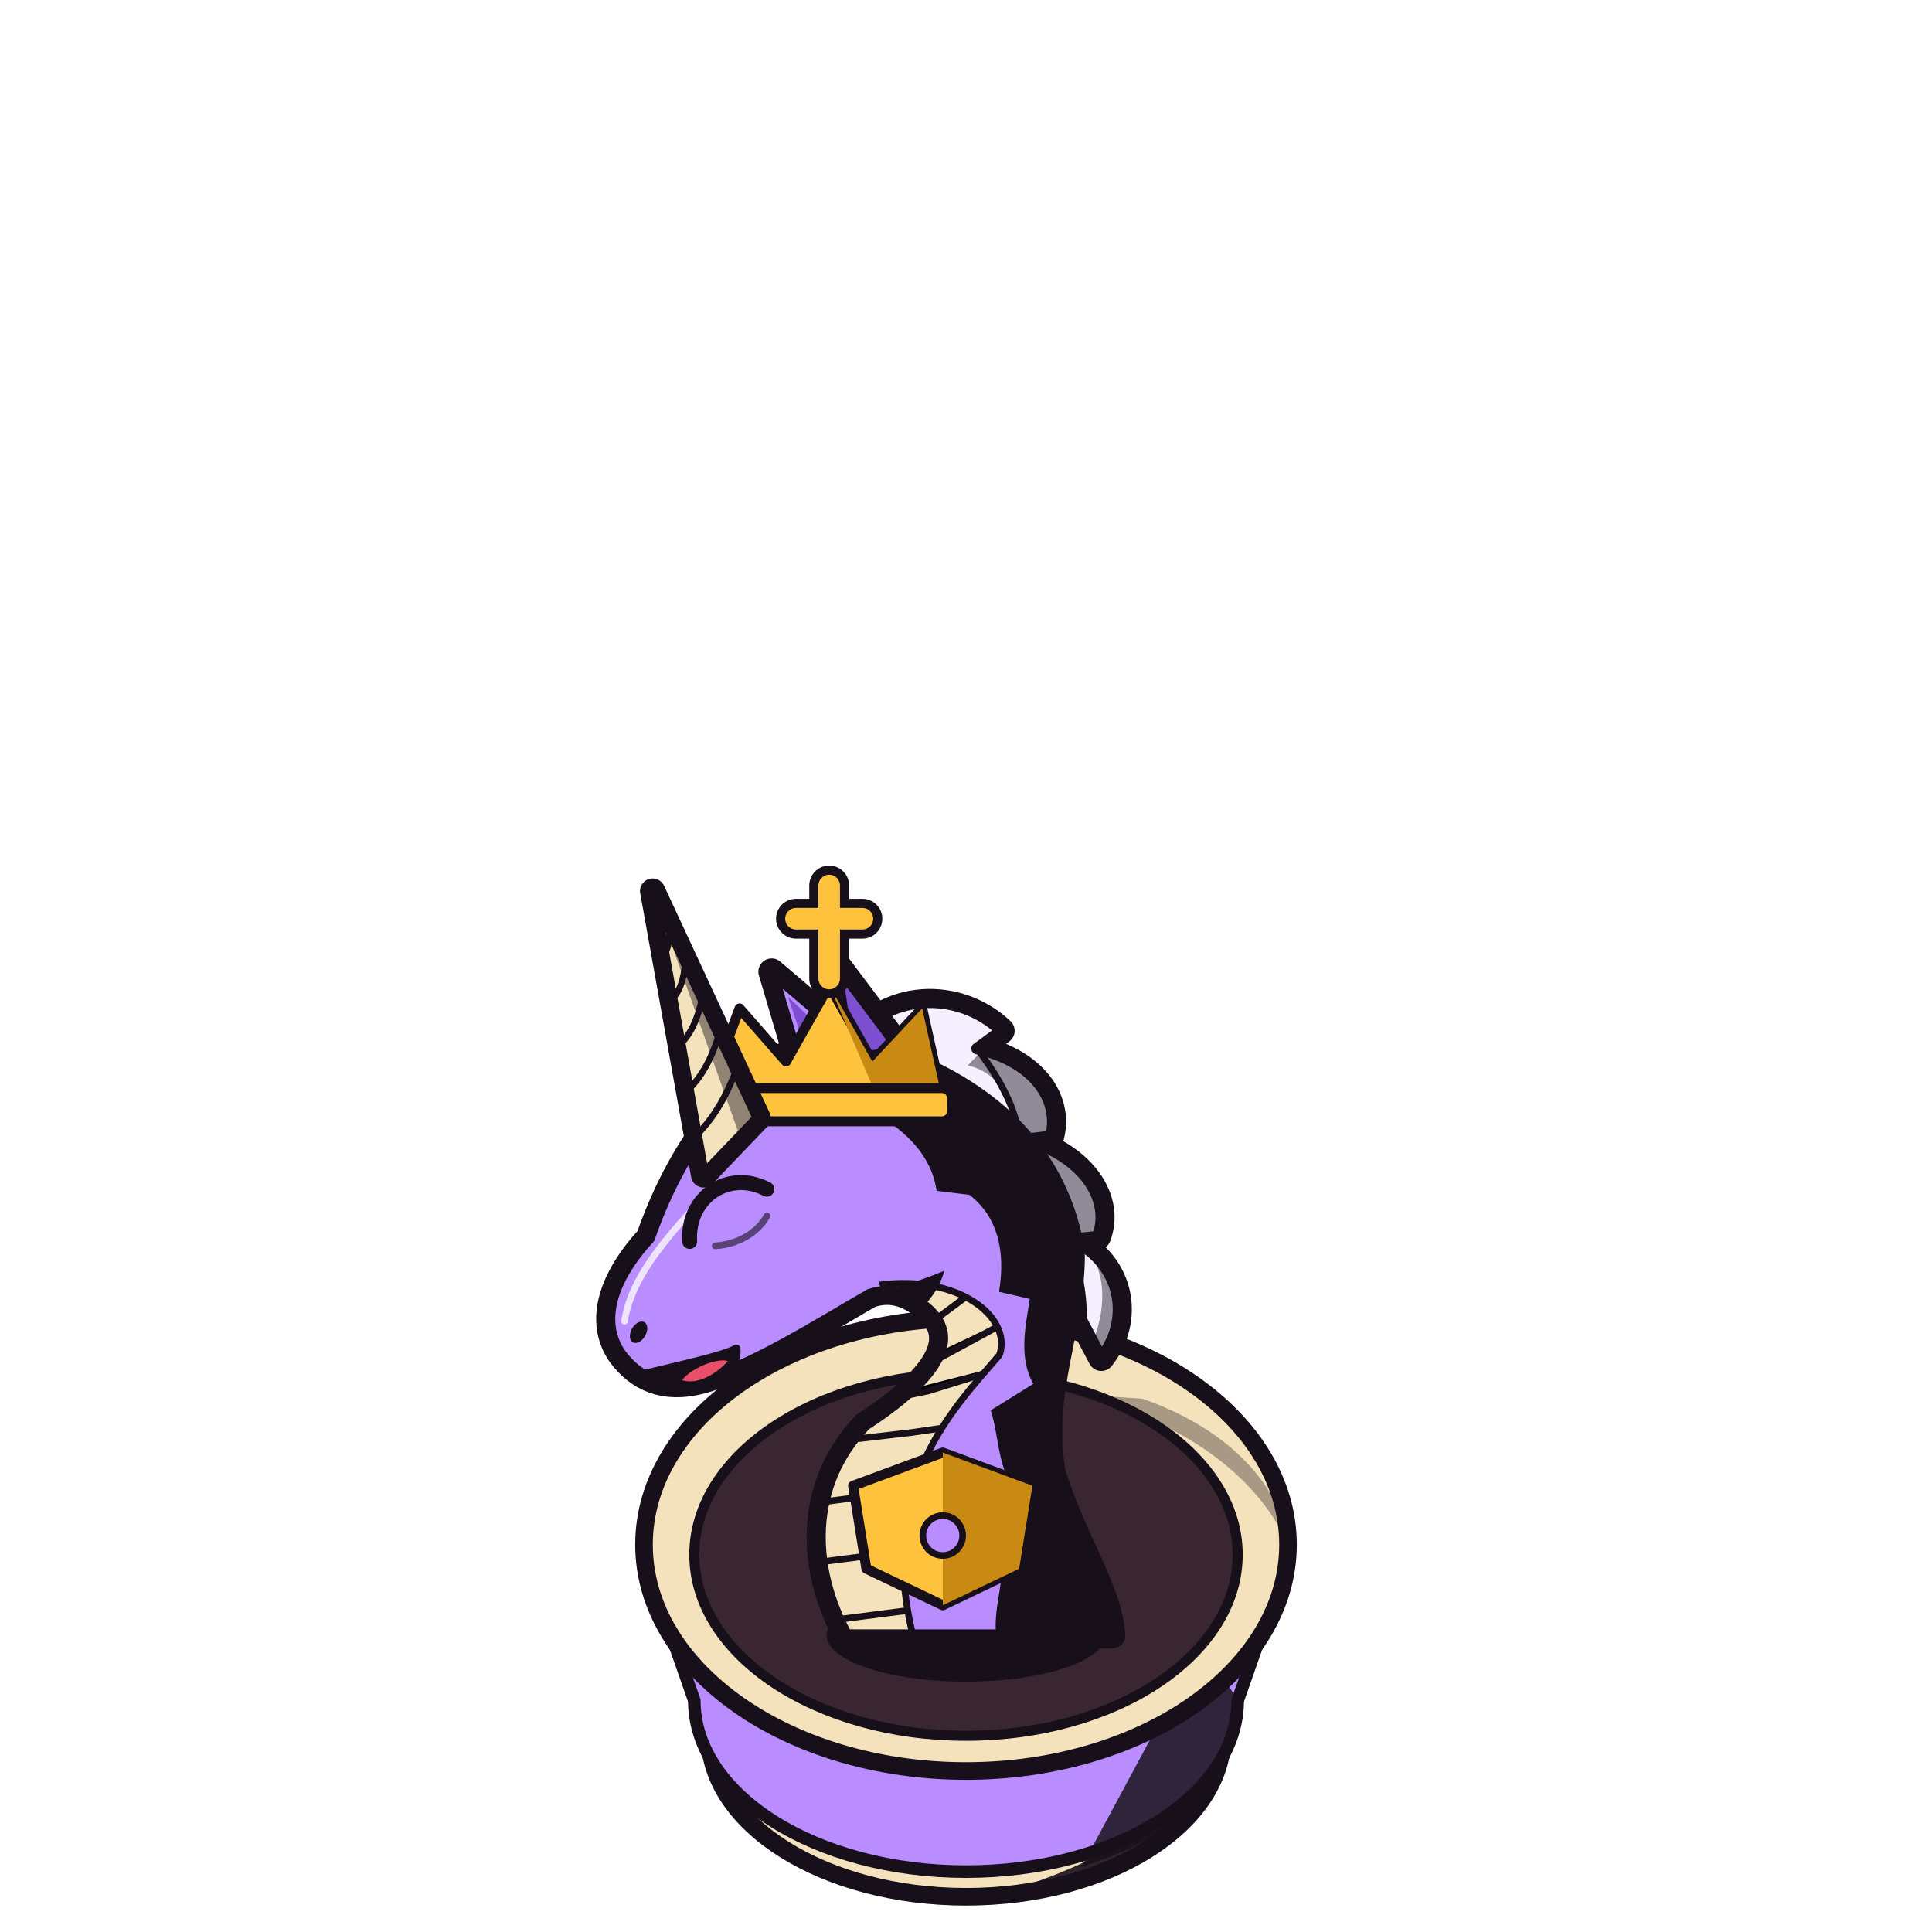
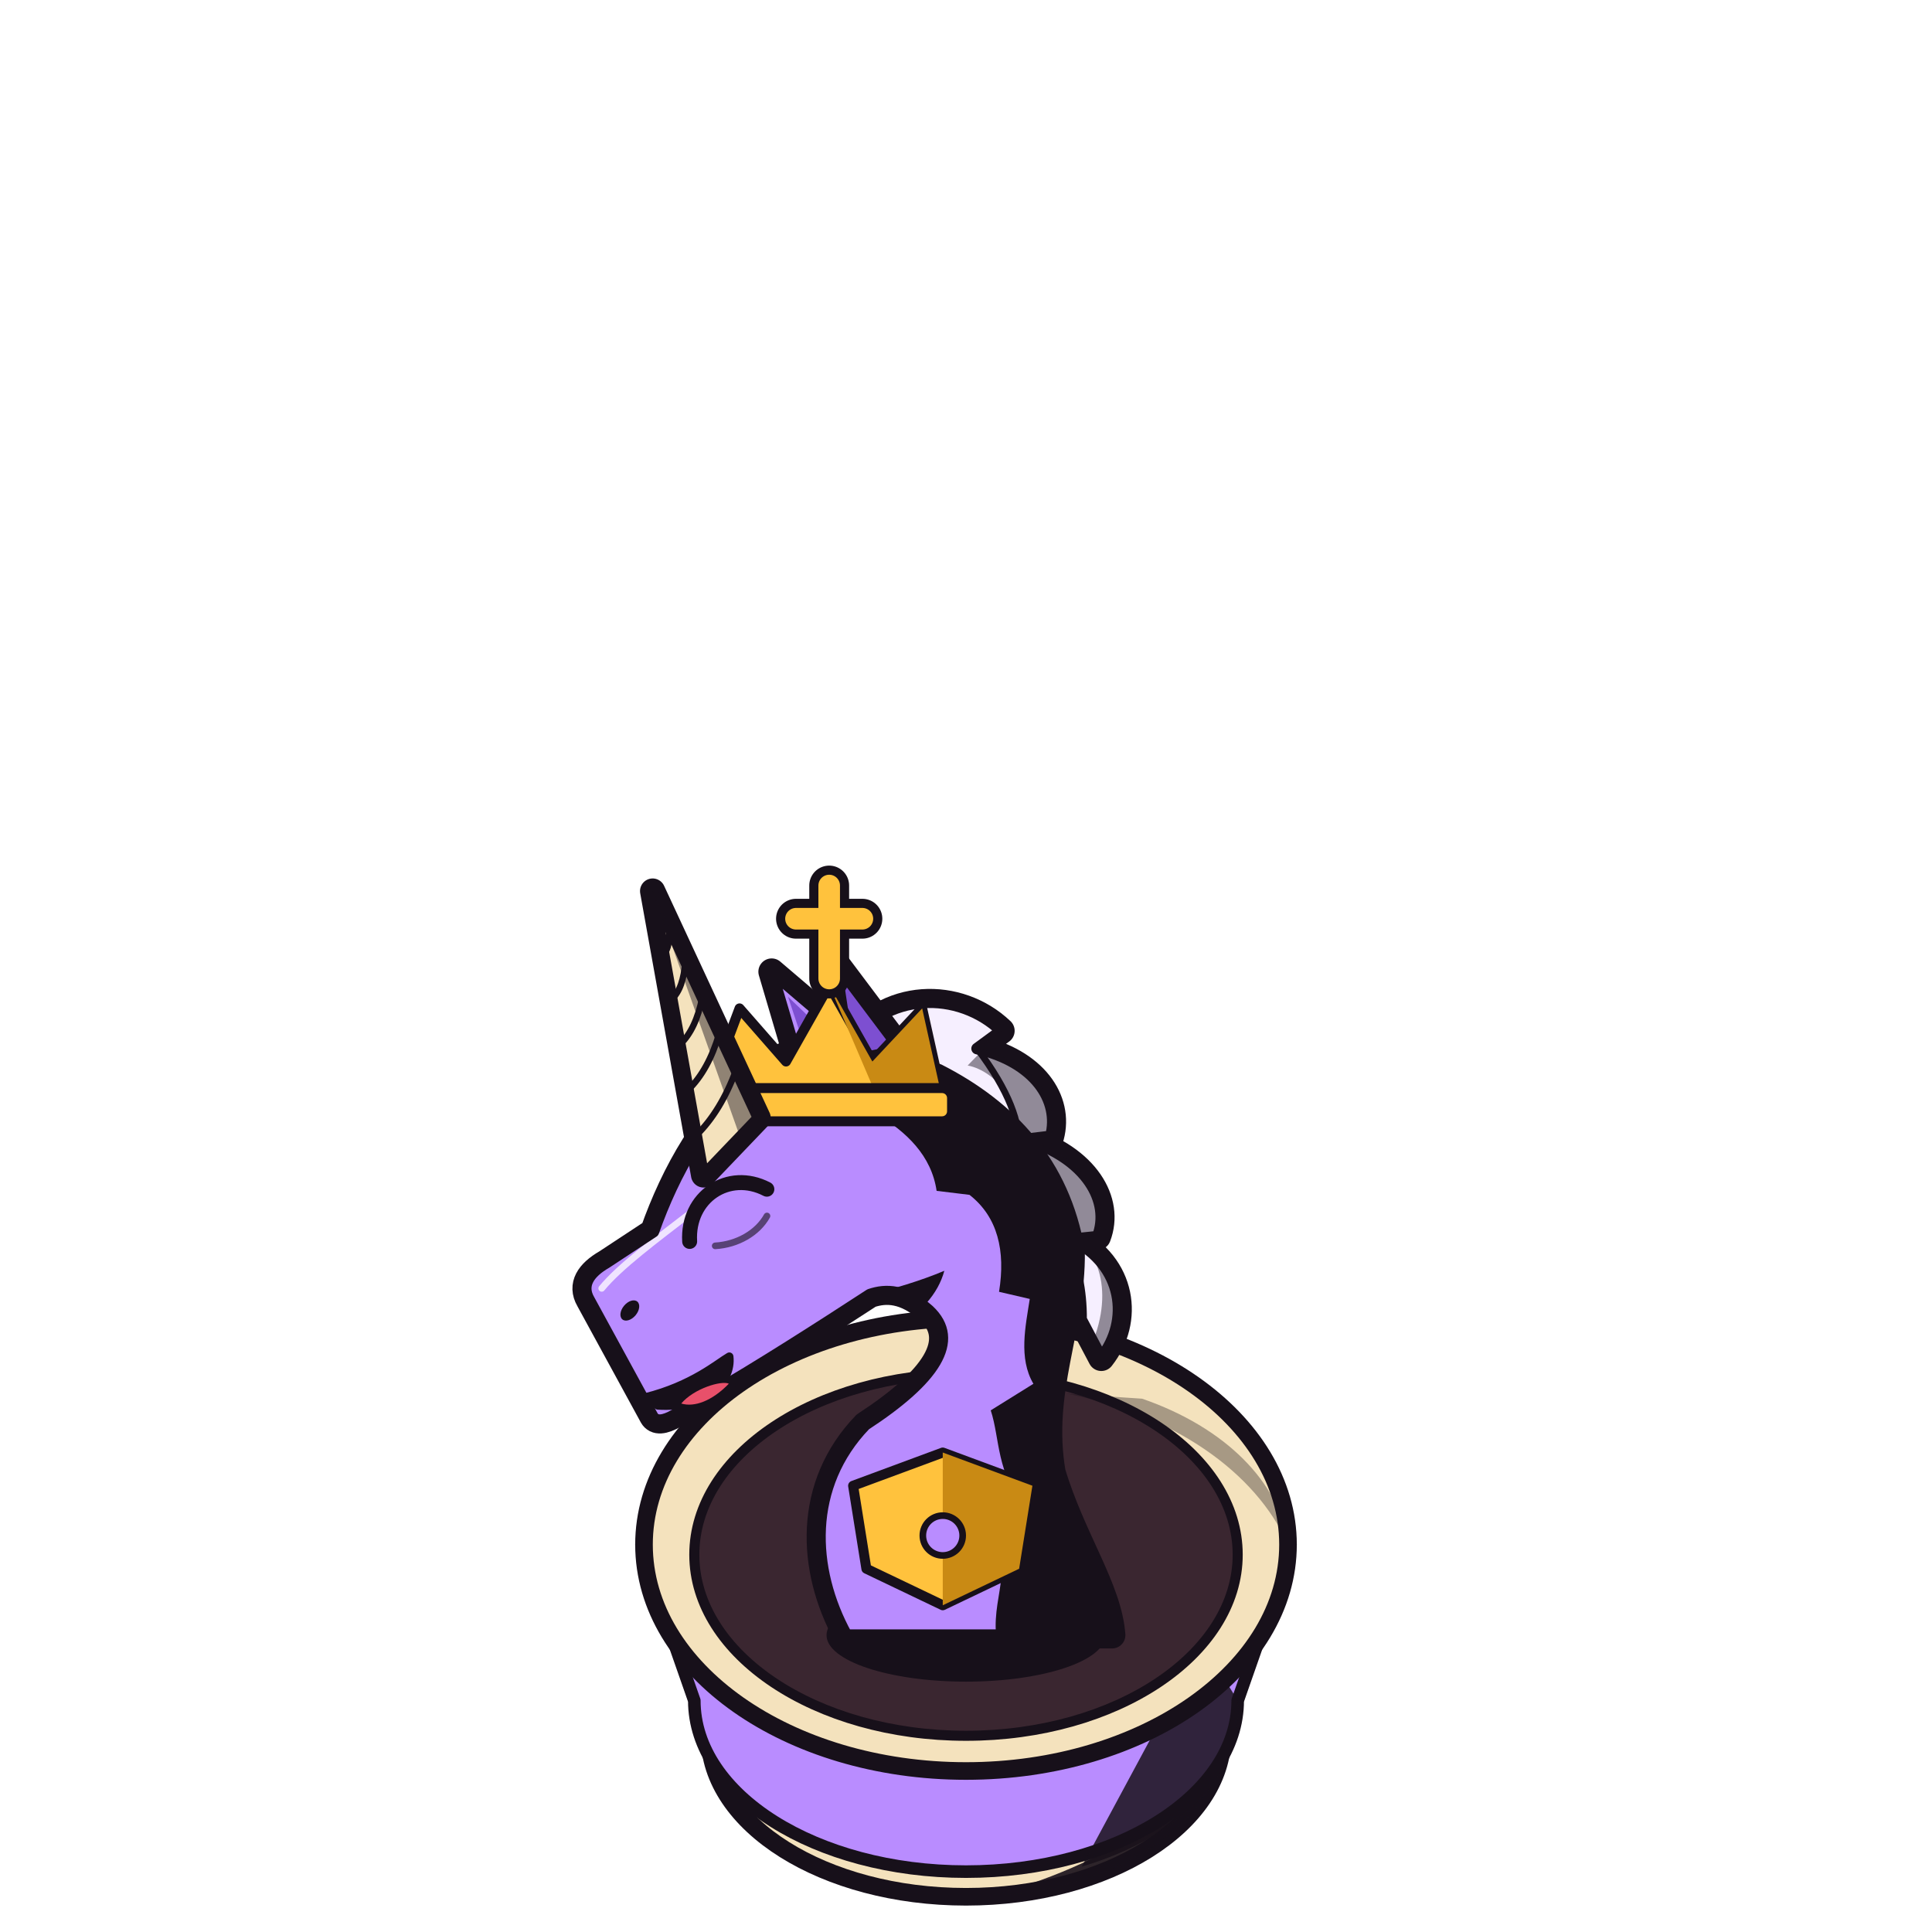
<svg xmlns="http://www.w3.org/2000/svg" viewBox="0 0 768 768" width="768" height="768">
  <path d="M256,614 L282,690 A102,64 0 0 0 486,690 L512,614 Z" fill="#f4e2bd" stroke="#17101a" stroke-width="7" stroke-linejoin="round" />
  <path d="M498,614 L486,690 A102,64 0 0 1 392,754 C440,742 478,716 486,690 Z" fill="#17101a" opacity=".9" />
  <path d="M262,636 L276,676 A108,68 0 0 0 492,676 L506,636 A128,90 0 0 1 262,636 Z" fill="#b98cff" stroke="#17101a" stroke-width="5" stroke-linejoin="round" />
  <path d="M470,640 L492,676 A108,68 0 0 1 430,742 L458,690 Z" fill="#17101a" opacity=".85" />
  <ellipse cx="384" cy="614" rx="128" ry="90" fill="#f4e2bd" stroke="#17101a" stroke-width="7" />
  <ellipse cx="384" cy="618" rx="108" ry="72" fill="#3a2630" stroke="#17101a" stroke-width="4" />
  <path d="M424,554 A128,90 0 0 1 512,614 A108,72 0 0 0 454,556 Z" fill="#17101a" opacity=".35" />
  <g transform="translate(384 650) scale(0.66) translate(-384 -650)">
    <ellipse cx="384" cy="650" rx="84" ry="28" fill="#17101a" />
    <path d="M311.8,296.1 C335.7,261.5 379.6,261.6 405.3,286.0 L390.7,296.7 C425.2,304.5 440.9,327.8 435.1,349.6 L420.0,351.4 C456.5,362.7 471.5,388.7 463.3,410.0 L447.9,411.6 C479.0,427.3 483.1,460.6 465.5,482.9 L453.3,459.8 C453.5,425.0 439.8,397.7 416.1,376.8 C390.9,345.1 360.5,316.5 311.8,296.1 Z" fill="none" stroke="#17101a" stroke-width="16" stroke-linejoin="round" />
    <path d="M311.8,296.1 C335.7,261.5 379.6,261.6 405.3,286.0 L390.7,296.7 C425.2,304.5 440.9,327.8 435.1,349.6 L420.0,351.4 C456.5,362.7 471.5,388.7 463.3,410.0 L447.9,411.6 C479.0,427.3 483.1,460.6 465.5,482.9 L453.3,459.8 C453.5,425.0 439.8,397.7 416.1,376.8 C390.9,345.1 360.5,316.5 311.8,296.1 Z" fill="#f6efff" stroke="#17101a" stroke-width="7" stroke-linejoin="round" />
    <path d="M390.7,296.7 C410.2,322.5 416.7,341.8 415.8,356.2 M420.0,351.4 C439.4,377.1 446.0,396.5 447.2,414.3" fill="none" stroke="#17101a" stroke-width="4" />
    <path d="M405.3,286.0 L390.7,296.7 C425.2,304.5 440.9,327.8 435.1,349.6 L420.0,351.4 C456.5,362.7 471.5,388.7 463.3,410.0 L447.9,411.6 C479.0,427.3 483.1,460.6 465.5,482.9 L462.0,468.9 C473.5,435.0 458.7,410.2 441.3,408.4 C448.6,381.1 433.2,362.3 416.0,360.6 C421.6,334.3 403.2,310.3 385.0,306.9 Z" fill="#17101a" opacity=".45" />
    <clipPath id="c6">
-       <path d="M175.9,480.8 C162.2,461.0 170.5,435.4 193.2,410.7 C206.2,373.2 228.1,335.2 259.8,310.0 C283.8,291.5 312.3,288.9 335.7,305.4 L365.7,313.5 C408.2,335.1 438.9,368.2 447.6,418.8 C448.1,466.0 427.6,502.3 436.0,552.0 C448.0,592.0 470.0,622.0 472.0,650.0 L312.0,650.0 C290.0,610.0 288.0,560.0 323.3,523.3 C365.1,496.0 380.9,472.5 361.6,454.4 C347.4,441.8 335.8,441.6 326.1,444.9 C294.9,462.9 254.4,488.6 224.4,496.7 C202.3,502.5 186.7,495.4 175.9,480.8 Z" />
+       <path d="M195.2,518.1 L156.9,447.9 C151.9,439.2 156.9,431.7 167.3,425.7 L195.7,407.0 C208.0,372.2 228.1,335.2 259.8,310.0 C283.8,291.5 312.3,288.9 335.7,305.4 L365.7,313.5 C408.2,335.1 438.9,368.2 447.6,418.8 C448.1,466.0 427.6,502.3 436.0,552.0 C448.0,592.0 470.0,622.0 472.0,650.0 L312.0,650.0 C290.0,610.0 288.0,560.0 323.3,523.3 C365.1,496.0 380.9,472.5 361.6,454.4 C347.4,441.8 335.8,441.6 326.1,444.9 C295.9,464.6 258.8,488.3 229.4,505.3 L208.6,517.3 C201.7,521.3 197.2,521.6 195.2,518.1 Z" />
    </clipPath>
-     <path d="M175.9,480.8 C162.2,461.0 170.5,435.4 193.2,410.7 C206.2,373.2 228.1,335.2 259.8,310.0 C283.8,291.5 312.3,288.9 335.7,305.4 L365.7,313.5 C408.2,335.1 438.9,368.2 447.6,418.8 C448.1,466.0 427.6,502.3 436.0,552.0 C448.0,592.0 470.0,622.0 472.0,650.0 L312.0,650.0 C290.0,610.0 288.0,560.0 323.3,523.3 C365.1,496.0 380.9,472.5 361.6,454.4 C347.4,441.8 335.8,441.6 326.1,444.9 C294.9,462.9 254.4,488.6 224.4,496.7 C202.3,502.5 186.7,495.4 175.9,480.8 Z" fill="none" stroke="#17101a" stroke-width="16" stroke-linejoin="round" />
-     <path d="M175.9,480.8 C162.2,461.0 170.5,435.4 193.2,410.7 C206.2,373.2 228.1,335.2 259.8,310.0 C283.8,291.5 312.3,288.9 335.7,305.4 L365.7,313.5 C408.2,335.1 438.9,368.2 447.6,418.8 C448.1,466.0 427.6,502.3 436.0,552.0 C448.0,592.0 470.0,622.0 472.0,650.0 L312.0,650.0 C290.0,610.0 288.0,560.0 323.3,523.3 C365.1,496.0 380.9,472.5 361.6,454.4 C347.4,441.8 335.8,441.6 326.1,444.9 C294.9,462.9 254.4,488.6 224.4,496.7 C202.3,502.5 186.7,495.4 175.9,480.8 Z" fill="#b98cff" />
+     <path d="M195.2,518.1 L156.9,447.9 C151.9,439.2 156.9,431.7 167.3,425.7 L195.7,407.0 C208.0,372.2 228.1,335.2 259.8,310.0 C283.8,291.5 312.3,288.9 335.7,305.4 L365.7,313.5 C408.2,335.1 438.9,368.2 447.6,418.8 C448.1,466.0 427.6,502.3 436.0,552.0 C448.0,592.0 470.0,622.0 472.0,650.0 L312.0,650.0 C290.0,610.0 288.0,560.0 323.3,523.3 C365.1,496.0 380.9,472.5 361.6,454.4 C347.4,441.8 335.8,441.6 326.1,444.9 C295.9,464.6 258.8,488.3 229.4,505.3 L208.6,517.3 C201.7,521.3 197.2,521.6 195.2,518.1 Z" fill="none" stroke="#17101a" stroke-width="16" stroke-linejoin="round" />
+     <path d="M195.2,518.1 L156.9,447.9 C151.9,439.2 156.9,431.7 167.3,425.7 L195.7,407.0 C208.0,372.2 228.1,335.2 259.8,310.0 C283.8,291.5 312.3,288.9 335.7,305.4 L365.7,313.5 C408.2,335.1 438.9,368.2 447.6,418.8 C448.1,466.0 427.6,502.3 436.0,552.0 C448.0,592.0 470.0,622.0 472.0,650.0 L312.0,650.0 C290.0,610.0 288.0,560.0 323.3,523.3 C365.1,496.0 380.9,472.5 361.6,454.4 C347.4,441.8 335.8,441.6 326.1,444.9 C295.9,464.6 258.8,488.3 229.4,505.3 L208.6,517.3 C201.7,521.3 197.2,521.6 195.2,518.1 Z" fill="#b98cff" />
    <g clip-path="url(#c6)">
-       <clipPath id="c6b">
-         <path d="M312.0,650.0 C290.0,610.0 288.0,560.0 323.3,523.3 C365.1,496.0 380.9,472.5 361.6,454.4 C347.4,441.8 335.8,441.6 326.1,444.9 L332.0,439.1 C379.1,432.7 411.8,458.2 404.2,481.2 C375.6,514.5 330.0,560.0 352.0,650.0 Z" />
-       </clipPath>
-       <path d="M312.0,650.0 C290.0,610.0 288.0,560.0 323.3,523.3 C365.1,496.0 380.9,472.5 361.6,454.4 C347.4,441.8 335.8,441.6 326.1,444.9 L332.0,439.1 C379.1,432.7 411.8,458.2 404.2,481.2 C375.6,514.5 330.0,560.0 352.0,650.0 Z" fill="#f4e2bd" />
-       <g clip-path="url(#c6b)" stroke="#17101a" stroke-width="4">
-         <path d="M297.3,506.3 L355.5,467.4 L411.9,425.4" />
-         <path d="M298.0,512.4 L364.0,485.4 L426.4,451.5" />
-         <path d="M289.2,517.5 L361.0,503.0 L431.0,481.3" />
-         <path d="M280.2,536.2 L351.6,527.9 L423.8,517.3" />
-         <path d="M280.0,572.0 L350.0,563.0 L420.0,554.0" />
-         <path d="M280.0,608.0 L350.0,599.0 L420.0,590.0" />
-         <path d="M280.0,644.0 L350.0,635.0 L420.0,626.0" />
-       </g>
-       <path d="M332.0,439.1 C379.1,432.7 411.8,458.2 404.2,481.2 C375.6,514.5 330.0,560.0 352.0,650.0" fill="none" stroke="#17101a" stroke-width="4" />
      <path d="M276.3,286.6 L404.5,212.6 L448.5,288.8 L488.5,358.1 L527.7,451.3 L520.0,560.0 L520.0,660.0 L404.0,660.0 C396.0,632.0 414.0,612.0 400.0,592.0 L420.0,574.0 C402.0,552.0 404.6,532.0 398.9,514.6 L424.6,498.6 C415.5,483.2 419.9,463.8 422.4,447.5 L403.9,443.2 C407.9,418.5 403.1,398.1 386.1,384.8 L366.3,382.4 C363.2,361.1 348.0,346.8 330.3,336.2 C326.5,317.6 298.7,301.4 276.3,286.6 Z" fill="#17101a" />
      <g transform="translate(44 0) rotate(-30 404 520)">
-         <path d="M336,394 C300,394 252,396 222,388 C240,404 290,414 336,418 C356,420 372,414 382,404 C366,402 350,398 336,394 Z" fill="#17101a" />
-         <path d="M200,334 C216,314 244,304 276,294" fill="none" stroke="#efe4ff" stroke-width="4" stroke-linecap="round" />
+         <path d="M336,394 C300,396 256,398 222,398 C246,408 290,414 336,418 C356,420 372,414 382,404 C366,402 350,398 336,394 Z" fill="#17101a" />
+         <path d="M198,310 C214,304 240,301 270,297" fill="none" stroke="#efe4ff" stroke-width="4" stroke-linecap="round" />
      </g>
    </g>
-     <path d="M175.9,480.8 C162.2,461.0 170.5,435.4 193.2,410.7 C206.2,373.2 228.1,335.2 259.8,310.0 C283.8,291.5 312.3,288.9 335.7,305.4 L365.7,313.5 C408.2,335.1 438.9,368.2 447.6,418.8 C448.1,466.0 427.6,502.3 436.0,552.0 C448.0,592.0 470.0,622.0 472.0,650.0 L312.0,650.0 C290.0,610.0 288.0,560.0 323.3,523.3 C365.1,496.0 380.9,472.5 361.6,454.4 C347.4,441.8 335.8,441.6 326.1,444.9 C294.9,462.9 254.4,488.6 224.4,496.7 C202.3,502.5 186.7,495.4 175.9,480.8 Z" fill="none" stroke="#17101a" stroke-width="7" stroke-linejoin="round" />
+     <path d="M195.2,518.1 L156.9,447.9 C151.9,439.2 156.9,431.7 167.3,425.7 L195.7,407.0 C208.0,372.2 228.1,335.2 259.8,310.0 C283.8,291.5 312.3,288.9 335.7,305.4 L365.7,313.5 C408.2,335.1 438.9,368.2 447.6,418.8 C448.1,466.0 427.6,502.3 436.0,552.0 C448.0,592.0 470.0,622.0 472.0,650.0 L312.0,650.0 C290.0,610.0 288.0,560.0 323.3,523.3 C365.1,496.0 380.9,472.5 361.6,454.4 C347.4,441.8 335.8,441.6 326.1,444.9 C295.9,464.6 258.8,488.3 229.4,505.3 L208.6,517.3 C201.7,521.3 197.2,521.6 195.2,518.1 Z" fill="none" stroke="#17101a" stroke-width="7" stroke-linejoin="round" />
    <g transform="translate(44 0) rotate(-30 404 520)">
      <g transform="translate(284,304)">
        <g transform="scale(1)">
          <path d="M-26,8 C-14,-16 16,-18 30,4" fill="none" stroke="#17101a" stroke-width="9" stroke-linecap="round" />
          <path d="M-14,18 C-2,24 12,24 22,18" fill="none" stroke="#17101a" stroke-width="4" stroke-linecap="round" opacity=".6" />
        </g>
      </g>
-       <ellipse cx="204" cy="344" rx="7" ry="4.5" fill="#17101a" transform="rotate(-30 204 344)" />
-       <path d="M196,368 C223,376 242,382 250,382 C244,396 223,392 200,376 Z" fill="#17101a" stroke="#17101a" stroke-width="5" stroke-linejoin="round" />
-       <path d="M212.2,382 C223,378 239.2,382 241.9,386 C228.4,390 217.6,388 212.2,382 Z" fill="#e8506a" />
+       <ellipse cx="206" cy="330" rx="7" ry="4.5" fill="#17101a" transform="rotate(-20 206 330)" />
+       <path d="M188,380 C216,388 236,384 244,384 C238,398 216,404 192,388 Z" fill="#17101a" stroke="#17101a" stroke-width="5" stroke-linejoin="round" />
+       <path d="M204.8,394 C216,390 232.8,394 235.6,398 C221.6,402 210.4,400 204.8,394 Z" fill="#e8506a" />
    </g>
    <g transform="translate(44 0) rotate(-30 404 520)">
      <path d="M368,254 L382,196 L404,258 Z" fill="none" stroke="#17101a" stroke-width="16" stroke-linejoin="round" />
      <path d="M368,254 L382,196 L404,258 Z" fill="#b98cff" stroke="#17101a" stroke-width="7" stroke-linejoin="round" />
      <path d="M376,248 L383,214 L394,252 Z" fill="#7d4fd1" />
      <path d="M396,266 L418,210 L426,276 Z" fill="none" stroke="#17101a" stroke-width="16" stroke-linejoin="round" />
      <path d="M396,266 L418,210 L426,276 Z" fill="#7d4fd1" stroke="#17101a" stroke-width="7" stroke-linejoin="round" />
    </g>
    <g transform="translate(-76.4 50.5)">
      <g transform="translate(6 8)">
        <path d="M300,262 L318,214 L346,246 L372,200 L398,246 L428,214 L440,268 Z" fill="#ffc23d" stroke="#17101a" stroke-width="6" stroke-linejoin="round" />
        <path d="M372,200 L398,246 L428,214 L440,268 L402,270 Z" fill="#c98a14" />
        <rect x="296" y="262" width="150" height="20" rx="6" fill="#ffc23d" stroke="#17101a" stroke-width="6" />
        <path d="M372,196 L372,140 M352,160 L392,160" stroke="#17101a" stroke-width="24" stroke-linecap="round" />
        <path d="M372,196 L372,140 M352,160 L392,160" stroke="#ffc23d" stroke-width="13" stroke-linecap="round" />
      </g>
    </g>
    <g transform="translate(44 0) rotate(-30 404 520)">
      <g transform="translate(310 272) scale(0.95) translate(-310 -272)">
        <path d="M284,282 L332,268 L346,110 Z" fill="none" stroke="#17101a" stroke-width="16" stroke-linejoin="round" />
        <path d="M284,282 L332,268 L346,110 Z" fill="#f4e2bd" stroke="#17101a" stroke-width="7" stroke-linejoin="round" />
        <path d="M316,273 L332,268 L346,110 Z" fill="#17101a" opacity=".45" />
        <path d="M292.68,257.92 Q313.81,252.37 334.94,234.82" fill="none" stroke="#17101a" stroke-width="4" />
        <path d="M302.6,230.4 Q319.89,225.97 337.18,209.54" fill="none" stroke="#17101a" stroke-width="4" />
        <path d="M312.52,202.88 Q325.97,199.57 339.42,184.26" fill="none" stroke="#17101a" stroke-width="4" />
        <path d="M322.44,175.36 Q332.05,173.17 341.66,158.98" fill="none" stroke="#17101a" stroke-width="4" />
        <path d="M332.36,147.84 Q338.13,146.77 343.9,133.7" fill="none" stroke="#17101a" stroke-width="4" />
      </g>
    </g>
    <path d="M330,560 L384,540 L438,560 L430,610 L384,632 L338,610 Z" fill="#ffc23d" stroke="#17101a" stroke-width="6" stroke-linejoin="round" transform="translate(-14 0)" />
    <path d="M384,540 L438,560 L430,610 L384,632 Z" fill="#c98a14" transform="translate(-14 0)" />
    <circle cx="370" cy="590" r="12" fill="#b98cff" stroke="#17101a" stroke-width="4" />
  </g>
</svg>
